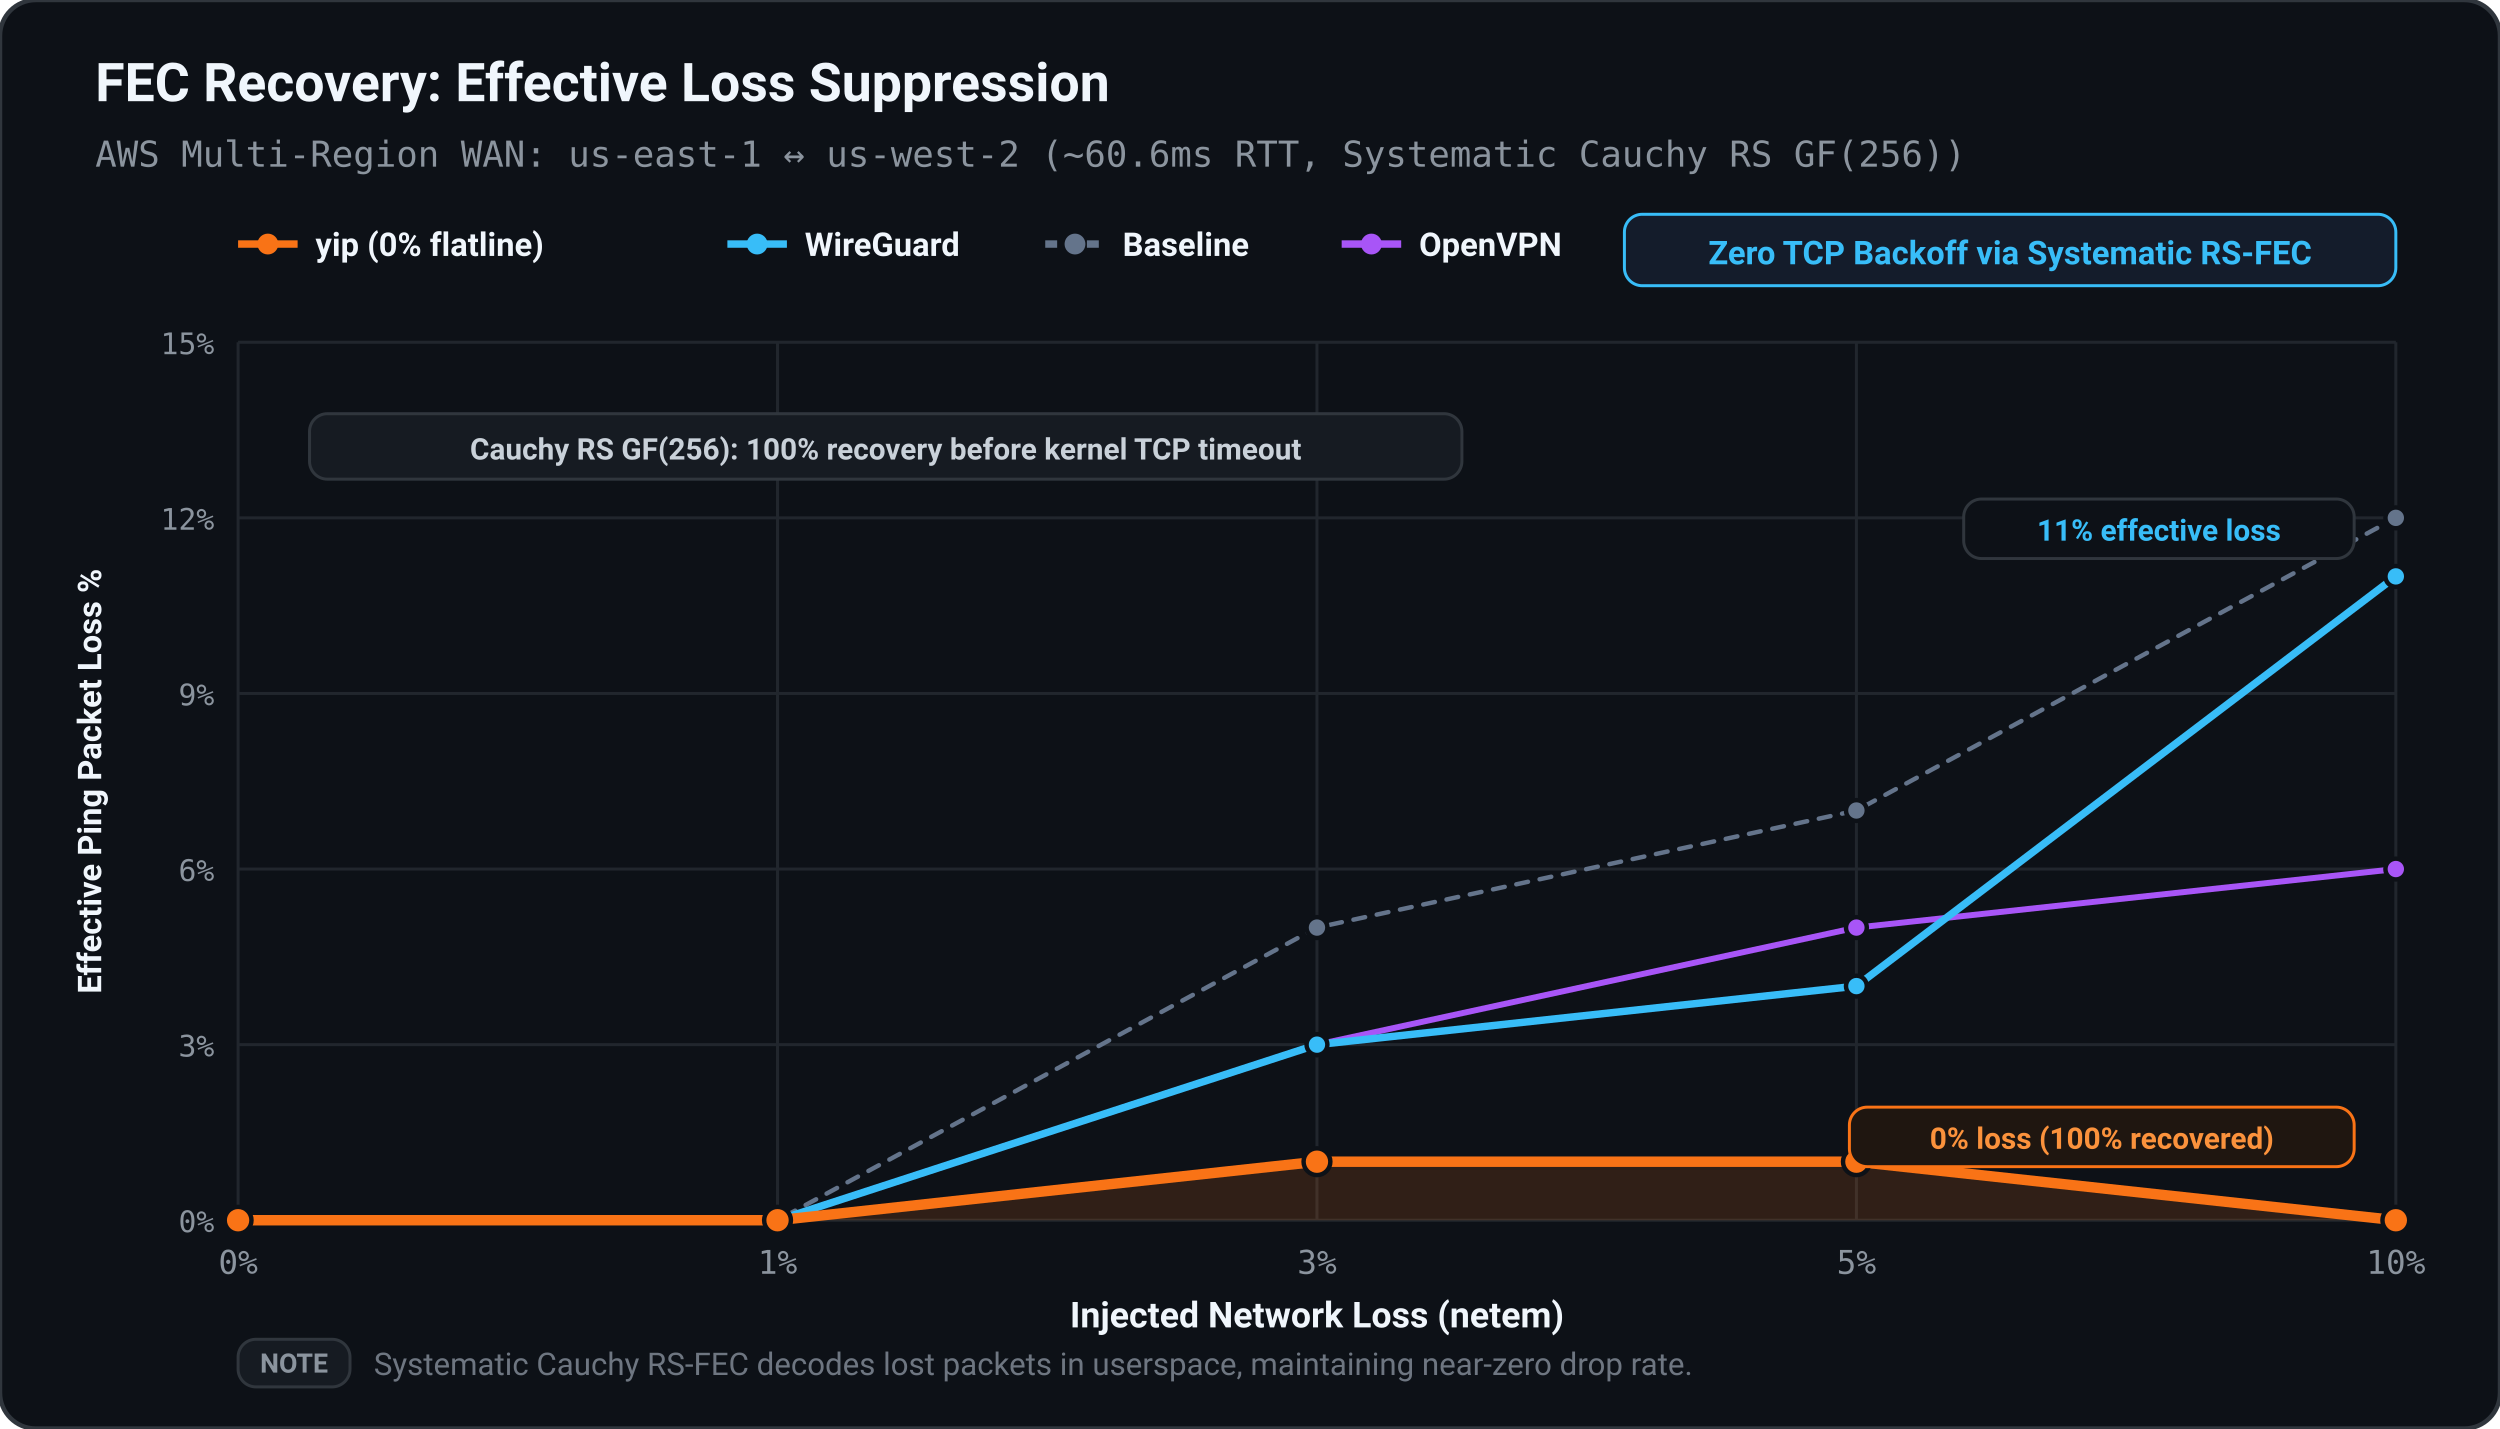
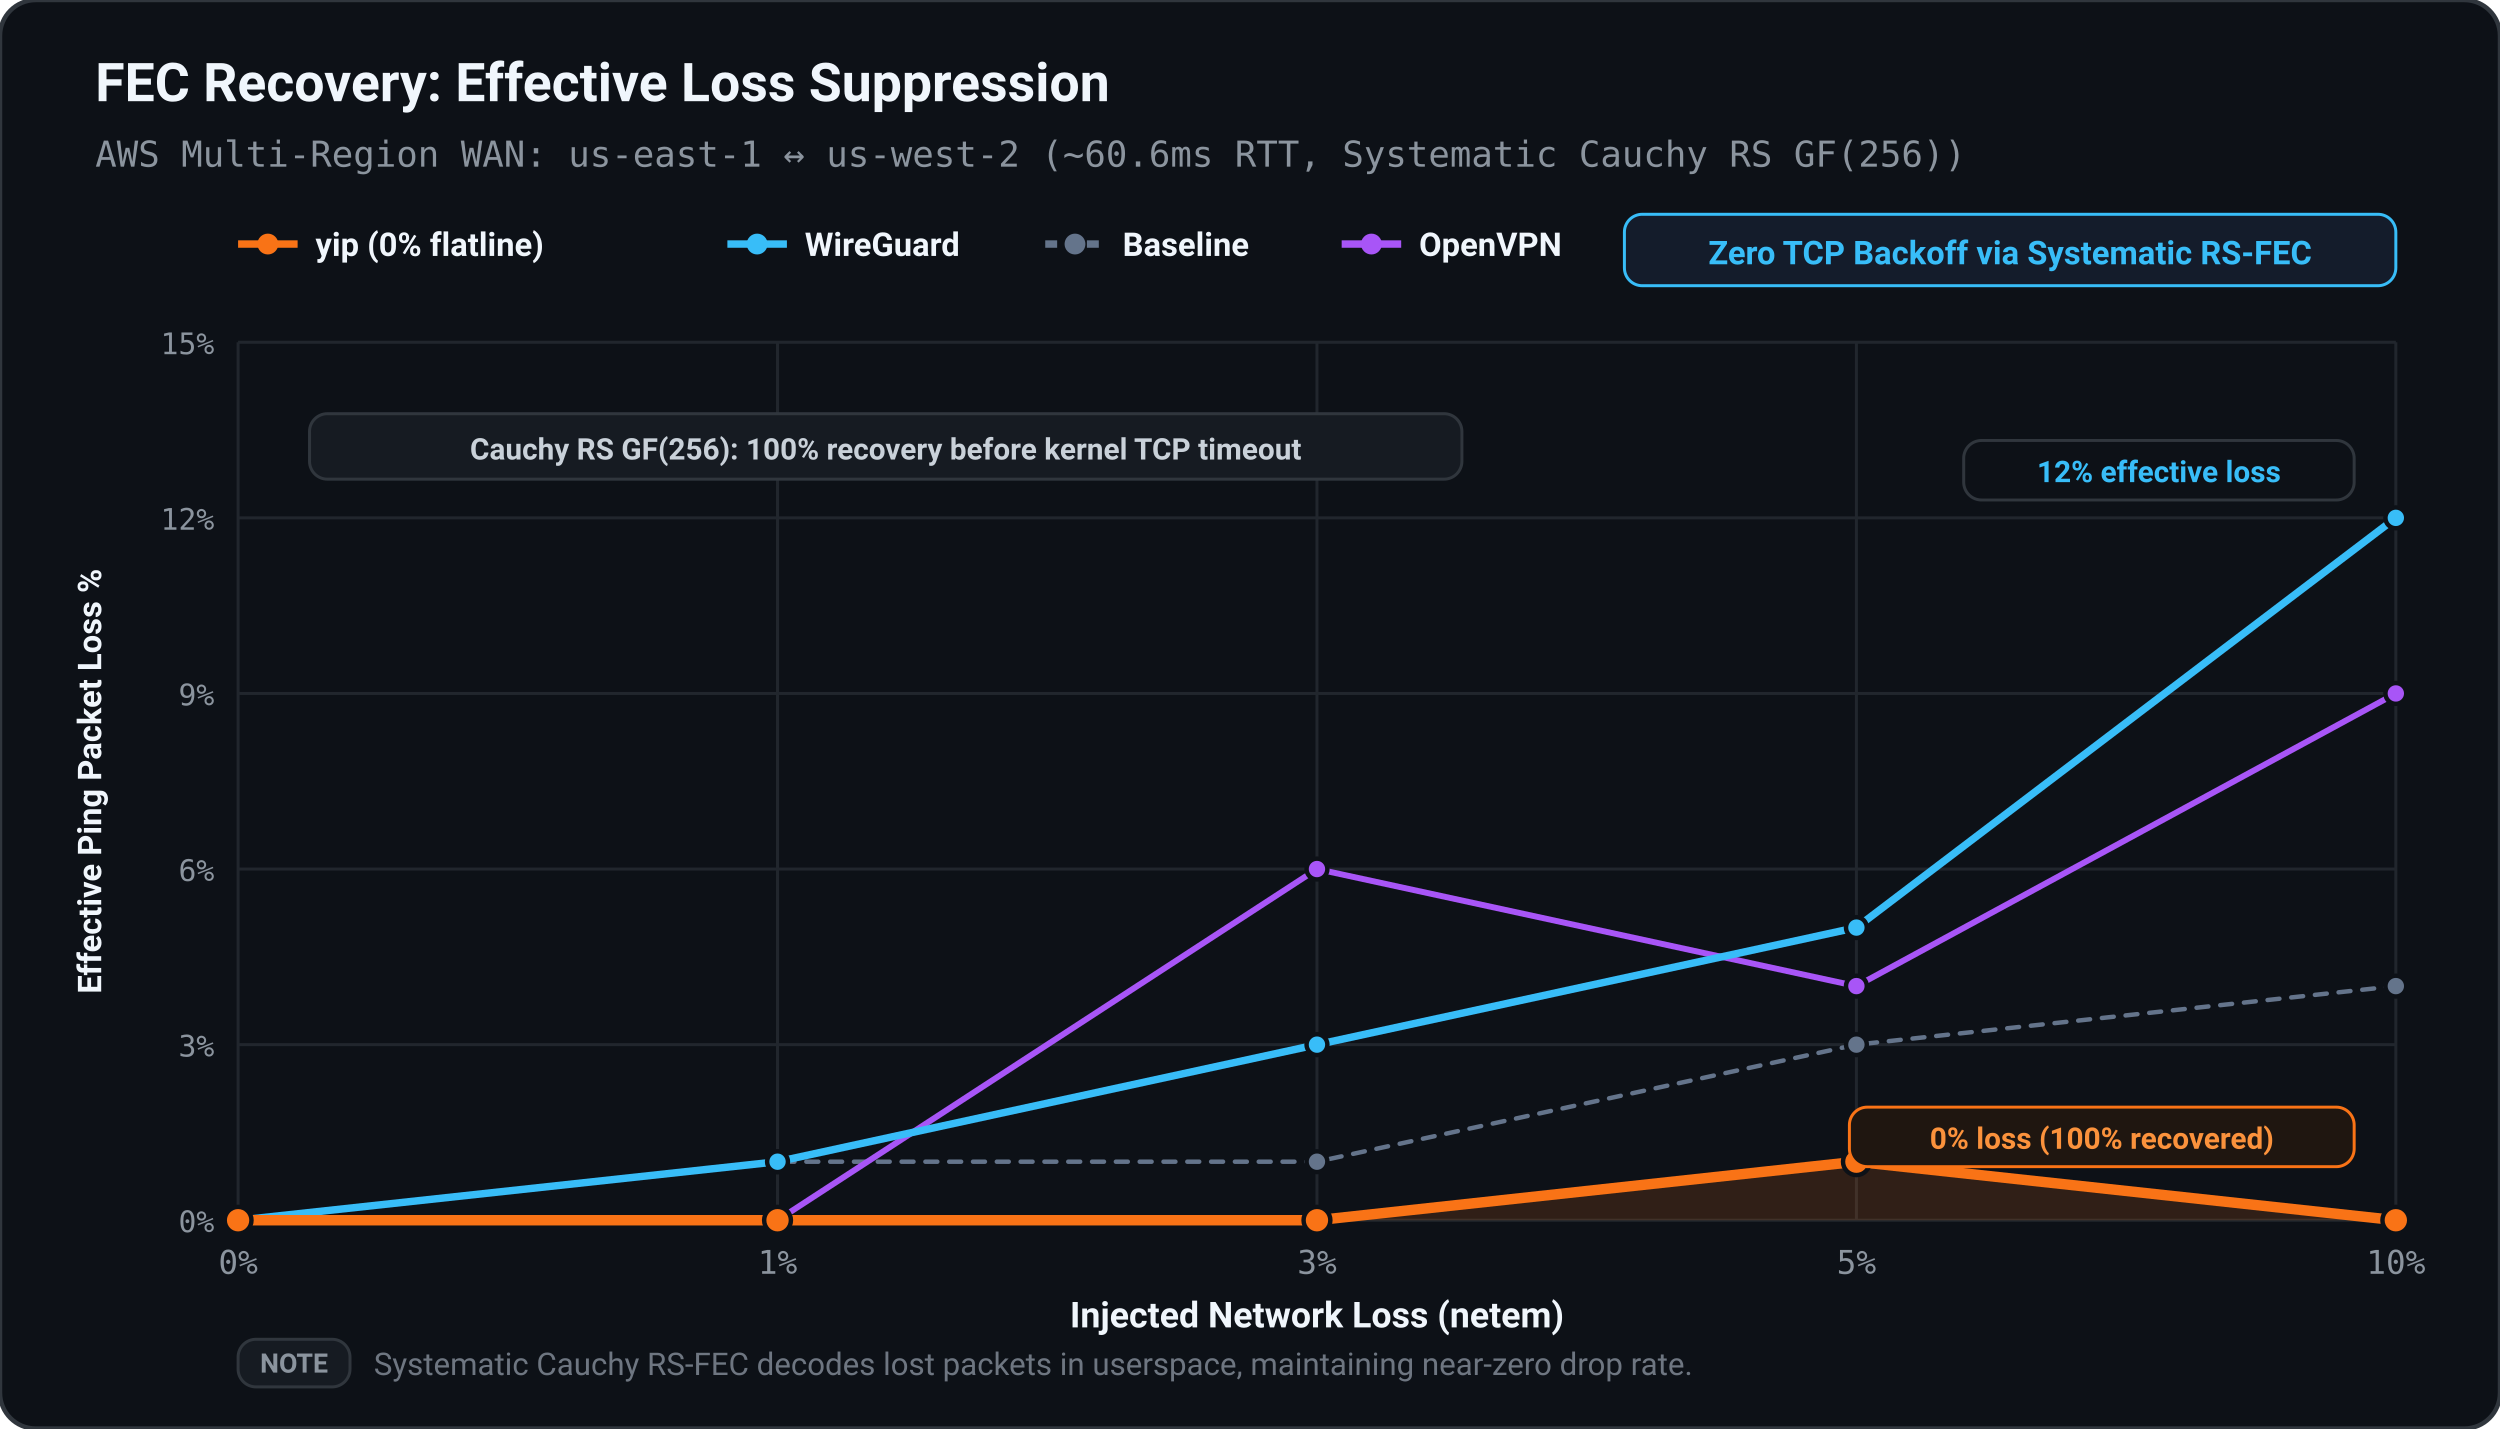
<svg xmlns="http://www.w3.org/2000/svg" viewBox="0 0 840 480" width="100%" height="100%">
  <defs>
    <style>
      text { text-rendering: geometricPrecision; }
    </style>
  </defs>
  <rect width="100%" height="100%" rx="12" fill="#0d1117" stroke="#30363d" stroke-width="1.5" />
  <text x="32.00" y="34.00" fill="#f0f6fc" font-size="18" font-family="ui-sans-serif, -apple-system, BlinkMacSystemFont, 'Segoe UI', Roboto, sans-serif" font-weight="bold" text-anchor="start">FEC Recovery: Effective Loss Suppression</text>
  <text x="32.00" y="56.00" fill="#8b949e" font-size="12" font-family="ui-monospace, SFMono-Regular, Menlo, monospace" font-weight="normal" text-anchor="start">AWS Multi-Region WAN: us-east-1 ↔ us-west-2 (~60.6ms RTT, Systematic Cauchy RS GF(256))</text>
  <line x1="80.00" y1="82.00" x2="100.00" y2="82.00" stroke="#f97316" stroke-width="2.50" />
  <circle cx="90.00" cy="82.00" r="3.50" fill="#f97316" />
  <text x="106.00" y="86.00" fill="#f0f6fc" font-size="11" font-family="ui-sans-serif, -apple-system, BlinkMacSystemFont, 'Segoe UI', Roboto, sans-serif" font-weight="600" text-anchor="start">yip (0% flatline)</text>
  <line x1="244.40" y1="82.00" x2="264.40" y2="82.00" stroke="#38bdf8" stroke-width="2.50" />
  <circle cx="254.40" cy="82.00" r="3.50" fill="#38bdf8" />
  <text x="270.40" y="86.00" fill="#f0f6fc" font-size="11" font-family="ui-sans-serif, -apple-system, BlinkMacSystemFont, 'Segoe UI', Roboto, sans-serif" font-weight="600" text-anchor="start">WireGuard</text>
  <line x1="351.20" y1="82.00" x2="371.20" y2="82.00" stroke="#64748b" stroke-width="2.50" stroke-dasharray="4,3" />
  <circle cx="361.20" cy="82.00" r="3.50" fill="#64748b" />
  <text x="377.20" y="86.00" fill="#f0f6fc" font-size="11" font-family="ui-sans-serif, -apple-system, BlinkMacSystemFont, 'Segoe UI', Roboto, sans-serif" font-weight="600" text-anchor="start">Baseline</text>
  <line x1="450.80" y1="82.00" x2="470.80" y2="82.00" stroke="#a855f7" stroke-width="2.50" />
  <circle cx="460.80" cy="82.00" r="3.50" fill="#a855f7" />
  <text x="476.80" y="86.00" fill="#f0f6fc" font-size="11" font-family="ui-sans-serif, -apple-system, BlinkMacSystemFont, 'Segoe UI', Roboto, sans-serif" font-weight="600" text-anchor="start">OpenVPN</text>
  <rect x="545.80" y="72.00" width="259.20" height="24.00" fill="#141c2b" rx="6.00" stroke="#38bdf8" stroke-width="1.00" />
  <text x="675.40" y="88.80" fill="#38bdf8" font-size="11" font-family="ui-sans-serif, -apple-system, BlinkMacSystemFont, 'Segoe UI', Roboto, sans-serif" font-weight="bold" text-anchor="middle">Zero TCP Backoff via Systematic RS-FEC</text>
  <line x1="80.00" y1="410.00" x2="805.00" y2="410.00" stroke="#21262d" stroke-width="1.00" />
  <text x="72.00" y="414.00" fill="#8b949e" font-size="10" font-family="ui-monospace, SFMono-Regular, Menlo, monospace" font-weight="normal" text-anchor="end">0%</text>
  <line x1="80.00" y1="351.00" x2="805.00" y2="351.00" stroke="#21262d" stroke-width="1.00" />
  <text x="72.00" y="355.00" fill="#8b949e" font-size="10" font-family="ui-monospace, SFMono-Regular, Menlo, monospace" font-weight="normal" text-anchor="end">3%</text>
  <line x1="80.00" y1="292.00" x2="805.00" y2="292.00" stroke="#21262d" stroke-width="1.00" />
  <text x="72.00" y="296.00" fill="#8b949e" font-size="10" font-family="ui-monospace, SFMono-Regular, Menlo, monospace" font-weight="normal" text-anchor="end">6%</text>
  <line x1="80.00" y1="233.00" x2="805.00" y2="233.00" stroke="#21262d" stroke-width="1.00" />
  <text x="72.00" y="237.00" fill="#8b949e" font-size="10" font-family="ui-monospace, SFMono-Regular, Menlo, monospace" font-weight="normal" text-anchor="end">9%</text>
  <line x1="80.00" y1="174.00" x2="805.00" y2="174.00" stroke="#21262d" stroke-width="1.00" />
  <text x="72.00" y="178.00" fill="#8b949e" font-size="10" font-family="ui-monospace, SFMono-Regular, Menlo, monospace" font-weight="normal" text-anchor="end">12%</text>
  <line x1="80.00" y1="115.00" x2="805.00" y2="115.00" stroke="#21262d" stroke-width="1.00" />
  <text x="72.00" y="119.00" fill="#8b949e" font-size="10" font-family="ui-monospace, SFMono-Regular, Menlo, monospace" font-weight="normal" text-anchor="end">15%</text>
  <line x1="80.00" y1="115.00" x2="80.00" y2="410.00" stroke="#21262d" stroke-width="1.00" />
  <text x="80.00" y="428.00" fill="#8b949e" font-size="11" font-family="ui-monospace, SFMono-Regular, Menlo, monospace" font-weight="normal" text-anchor="middle">0%</text>
  <line x1="261.25" y1="115.00" x2="261.25" y2="410.00" stroke="#21262d" stroke-width="1.00" />
  <text x="261.25" y="428.00" fill="#8b949e" font-size="11" font-family="ui-monospace, SFMono-Regular, Menlo, monospace" font-weight="normal" text-anchor="middle">1%</text>
  <line x1="442.50" y1="115.00" x2="442.50" y2="410.00" stroke="#21262d" stroke-width="1.00" />
  <text x="442.50" y="428.00" fill="#8b949e" font-size="11" font-family="ui-monospace, SFMono-Regular, Menlo, monospace" font-weight="normal" text-anchor="middle">3%</text>
  <line x1="623.75" y1="115.00" x2="623.75" y2="410.00" stroke="#21262d" stroke-width="1.00" />
  <text x="623.75" y="428.00" fill="#8b949e" font-size="11" font-family="ui-monospace, SFMono-Regular, Menlo, monospace" font-weight="normal" text-anchor="middle">5%</text>
  <line x1="805.00" y1="115.00" x2="805.00" y2="410.00" stroke="#21262d" stroke-width="1.00" />
  <text x="805.00" y="428.00" fill="#8b949e" font-size="11" font-family="ui-monospace, SFMono-Regular, Menlo, monospace" font-weight="normal" text-anchor="middle">10%</text>
  <text x="442.50" y="446.00" fill="#f0f6fc" font-size="12" font-family="ui-sans-serif, -apple-system, BlinkMacSystemFont, 'Segoe UI', Roboto, sans-serif" font-weight="600" text-anchor="middle">Injected Network Loss (netem)</text>
  <text x="34.00" y="262.50" fill="#f0f6fc" font-size="11" font-family="ui-sans-serif, -apple-system, BlinkMacSystemFont, 'Segoe UI', Roboto, sans-serif" font-weight="600" text-anchor="middle" transform="rotate(-90 34.00 262.50)">Effective Ping Packet Loss %</text>
-   <polygon points="80.00,410.00 80.00,410.00 261.25,410.00 442.50,390.33 623.75,390.33 805.00,410.00 805.00,410.00" fill="#f97316" stroke="none" opacity="0.15" />
-   <polyline points="80.00,410.00 261.25,410.00 442.50,311.67 623.75,272.33 805.00,174.00" fill="none" stroke="#64748b" stroke-width="1.50" stroke-linecap="round" stroke-linejoin="round" stroke-dasharray="4,4" />
+   <polygon points="80.00,410.00 80.00,410.00 261.25,410.00 442.50,410.00 623.75,390.33 805.00,410.00 805.00,410.00" fill="#f97316" stroke="none" opacity="0.15" />
+   <polyline points="80.00,410.00 261.25,390.33 442.50,390.33 623.75,351.00 805.00,331.33" fill="none" stroke="#64748b" stroke-width="1.50" stroke-linecap="round" stroke-linejoin="round" stroke-dasharray="4,4" />
  <circle cx="80.00" cy="410.00" r="3.50" fill="#64748b" stroke="#0d1117" stroke-width="1.50" />
-   <circle cx="261.25" cy="410.00" r="3.50" fill="#64748b" stroke="#0d1117" stroke-width="1.50" />
-   <circle cx="442.50" cy="311.67" r="3.50" fill="#64748b" stroke="#0d1117" stroke-width="1.50" />
-   <circle cx="623.75" cy="272.33" r="3.50" fill="#64748b" stroke="#0d1117" stroke-width="1.50" />
-   <circle cx="805.00" cy="174.00" r="3.50" fill="#64748b" stroke="#0d1117" stroke-width="1.50" />
-   <polyline points="80.00,410.00 261.25,410.00 442.50,351.00 623.75,311.67 805.00,292.00" fill="none" stroke="#a855f7" stroke-width="2.00" stroke-linecap="round" stroke-linejoin="round" />
+   <circle cx="261.25" cy="390.33" r="3.50" fill="#64748b" stroke="#0d1117" stroke-width="1.50" />
+   <circle cx="442.50" cy="390.33" r="3.50" fill="#64748b" stroke="#0d1117" stroke-width="1.50" />
+   <circle cx="623.75" cy="351.00" r="3.50" fill="#64748b" stroke="#0d1117" stroke-width="1.50" />
+   <circle cx="805.00" cy="331.33" r="3.50" fill="#64748b" stroke="#0d1117" stroke-width="1.50" />
+   <polyline points="80.00,410.00 261.25,410.00 442.50,292.00 623.75,331.33 805.00,233.00" fill="none" stroke="#a855f7" stroke-width="2.00" stroke-linecap="round" stroke-linejoin="round" />
  <circle cx="80.00" cy="410.00" r="3.50" fill="#a855f7" stroke="#0d1117" stroke-width="1.50" />
  <circle cx="261.25" cy="410.00" r="3.50" fill="#a855f7" stroke="#0d1117" stroke-width="1.50" />
-   <circle cx="442.50" cy="351.00" r="3.50" fill="#a855f7" stroke="#0d1117" stroke-width="1.50" />
-   <circle cx="623.75" cy="311.67" r="3.50" fill="#a855f7" stroke="#0d1117" stroke-width="1.50" />
-   <circle cx="805.00" cy="292.00" r="3.50" fill="#a855f7" stroke="#0d1117" stroke-width="1.50" />
-   <polyline points="80.00,410.00 261.25,410.00 442.50,351.00 623.75,331.33 805.00,193.67" fill="none" stroke="#38bdf8" stroke-width="2.50" stroke-linecap="round" stroke-linejoin="round" />
+   <circle cx="442.50" cy="292.00" r="3.50" fill="#a855f7" stroke="#0d1117" stroke-width="1.50" />
+   <circle cx="623.75" cy="331.33" r="3.50" fill="#a855f7" stroke="#0d1117" stroke-width="1.50" />
+   <circle cx="805.00" cy="233.00" r="3.50" fill="#a855f7" stroke="#0d1117" stroke-width="1.50" />
+   <polyline points="80.00,410.00 261.25,390.33 442.50,351.00 623.75,311.67 805.00,174.00" fill="none" stroke="#38bdf8" stroke-width="2.50" stroke-linecap="round" stroke-linejoin="round" />
  <circle cx="80.00" cy="410.00" r="3.50" fill="#38bdf8" stroke="#0d1117" stroke-width="1.50" />
-   <circle cx="261.25" cy="410.00" r="3.50" fill="#38bdf8" stroke="#0d1117" stroke-width="1.50" />
+   <circle cx="261.25" cy="390.33" r="3.50" fill="#38bdf8" stroke="#0d1117" stroke-width="1.50" />
  <circle cx="442.50" cy="351.00" r="3.50" fill="#38bdf8" stroke="#0d1117" stroke-width="1.50" />
-   <circle cx="623.75" cy="331.33" r="3.50" fill="#38bdf8" stroke="#0d1117" stroke-width="1.50" />
-   <circle cx="805.00" cy="193.67" r="3.50" fill="#38bdf8" stroke="#0d1117" stroke-width="1.50" />
-   <polyline points="80.00,410.00 261.25,410.00 442.50,390.33 623.75,390.33 805.00,410.00" fill="none" stroke="#f97316" stroke-width="3.50" stroke-linecap="round" stroke-linejoin="round" />
+   <circle cx="623.75" cy="311.67" r="3.50" fill="#38bdf8" stroke="#0d1117" stroke-width="1.50" />
+   <circle cx="805.00" cy="174.00" r="3.50" fill="#38bdf8" stroke="#0d1117" stroke-width="1.50" />
+   <polyline points="80.00,410.00 261.25,410.00 442.50,410.00 623.75,390.33 805.00,410.00" fill="none" stroke="#f97316" stroke-width="3.50" stroke-linecap="round" stroke-linejoin="round" />
  <circle cx="80.00" cy="410.00" r="4.50" fill="#f97316" stroke="#0d1117" stroke-width="1.50" />
  <circle cx="261.25" cy="410.00" r="4.50" fill="#f97316" stroke="#0d1117" stroke-width="1.50" />
-   <circle cx="442.50" cy="390.33" r="4.50" fill="#f97316" stroke="#0d1117" stroke-width="1.50" />
+   <circle cx="442.50" cy="410.00" r="4.50" fill="#f97316" stroke="#0d1117" stroke-width="1.50" />
  <circle cx="623.75" cy="390.33" r="4.50" fill="#f97316" stroke="#0d1117" stroke-width="1.50" />
  <circle cx="805.00" cy="410.00" r="4.50" fill="#f97316" stroke="#0d1117" stroke-width="1.50" />
-   <rect x="659.80" y="167.67" width="131.20" height="20.00" fill="#0d1117" rx="6.00" stroke="#30363d" stroke-width="1.00" />
-   <text x="725.40" y="181.67" fill="#38bdf8" font-size="10" font-family="ui-sans-serif, -apple-system, BlinkMacSystemFont, 'Segoe UI', Roboto, sans-serif" font-weight="bold" text-anchor="middle">11% effective loss</text>
+   <rect x="659.80" y="148.00" width="131.20" height="20.00" fill="#0d1117" rx="6.00" stroke="#30363d" stroke-width="1.00" />
+   <text x="725.40" y="162.00" fill="#38bdf8" font-size="10" font-family="ui-sans-serif, -apple-system, BlinkMacSystemFont, 'Segoe UI', Roboto, sans-serif" font-weight="bold" text-anchor="middle">12% effective loss</text>
  <rect x="621.40" y="372.00" width="169.60" height="20.00" fill="#1f1610" rx="6.00" stroke="#f97316" stroke-width="1.00" />
  <text x="706.20" y="386.00" fill="#fb923c" font-size="10" font-family="ui-sans-serif, -apple-system, BlinkMacSystemFont, 'Segoe UI', Roboto, sans-serif" font-weight="bold" text-anchor="middle">0% loss (100% recovered)</text>
  <rect x="104.00" y="139.00" width="387.20" height="22.00" fill="#161b22" rx="6.00" stroke="#30363d" stroke-width="1.00" />
  <text x="297.60" y="154.40" fill="#c9d1d9" font-size="10" font-family="ui-sans-serif, -apple-system, BlinkMacSystemFont, 'Segoe UI', Roboto, sans-serif" font-weight="bold" text-anchor="middle">Cauchy RS GF(256): 100% recovery before kernel TCP timeout</text>
  <rect x="80.00" y="450.00" width="37.60" height="16.00" fill="#161b22" rx="6.00" stroke="#30363d" stroke-width="1.00" />
  <text x="98.80" y="461.20" fill="#8b949e" font-size="9" font-family="ui-sans-serif, -apple-system, BlinkMacSystemFont, 'Segoe UI', Roboto, sans-serif" font-weight="bold" text-anchor="middle">NOTE</text>
  <text x="125.60" y="462.00" fill="#6e7681" font-size="10.5" font-family="ui-sans-serif, -apple-system, BlinkMacSystemFont, 'Segoe UI', Roboto, sans-serif" font-weight="normal" text-anchor="start">Systematic Cauchy RS-FEC decodes lost packets in userspace, maintaining near-zero drop rate.</text>
</svg>
